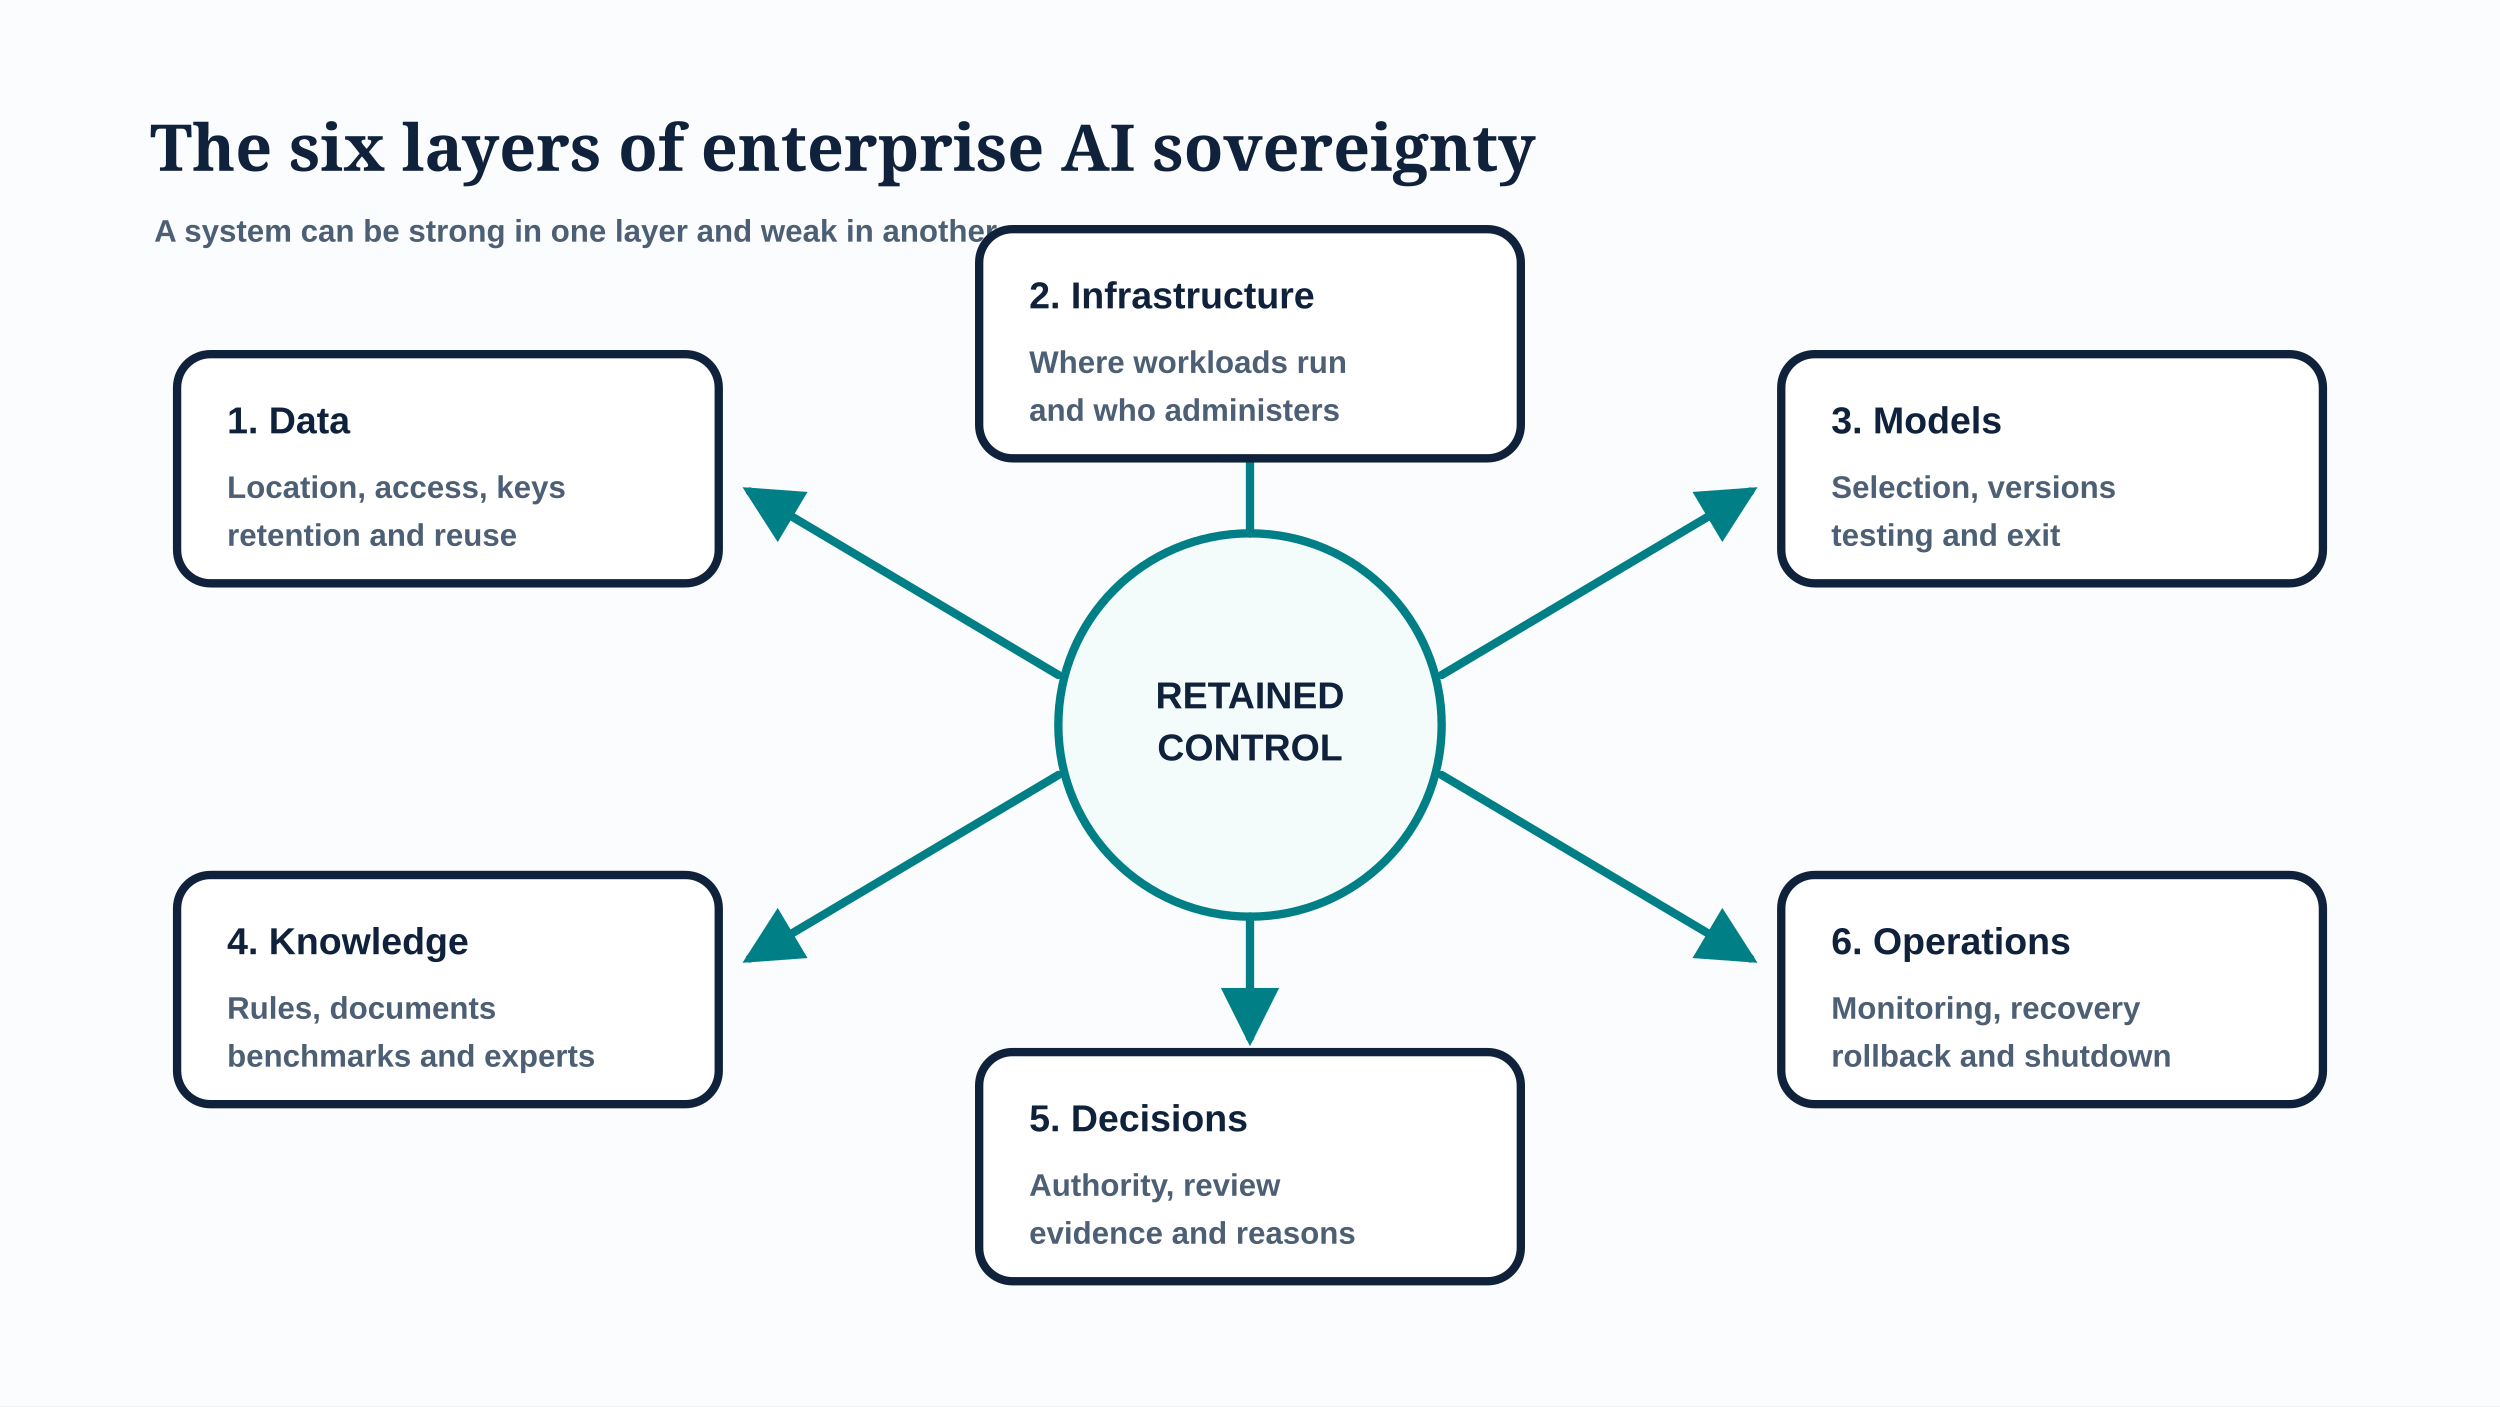
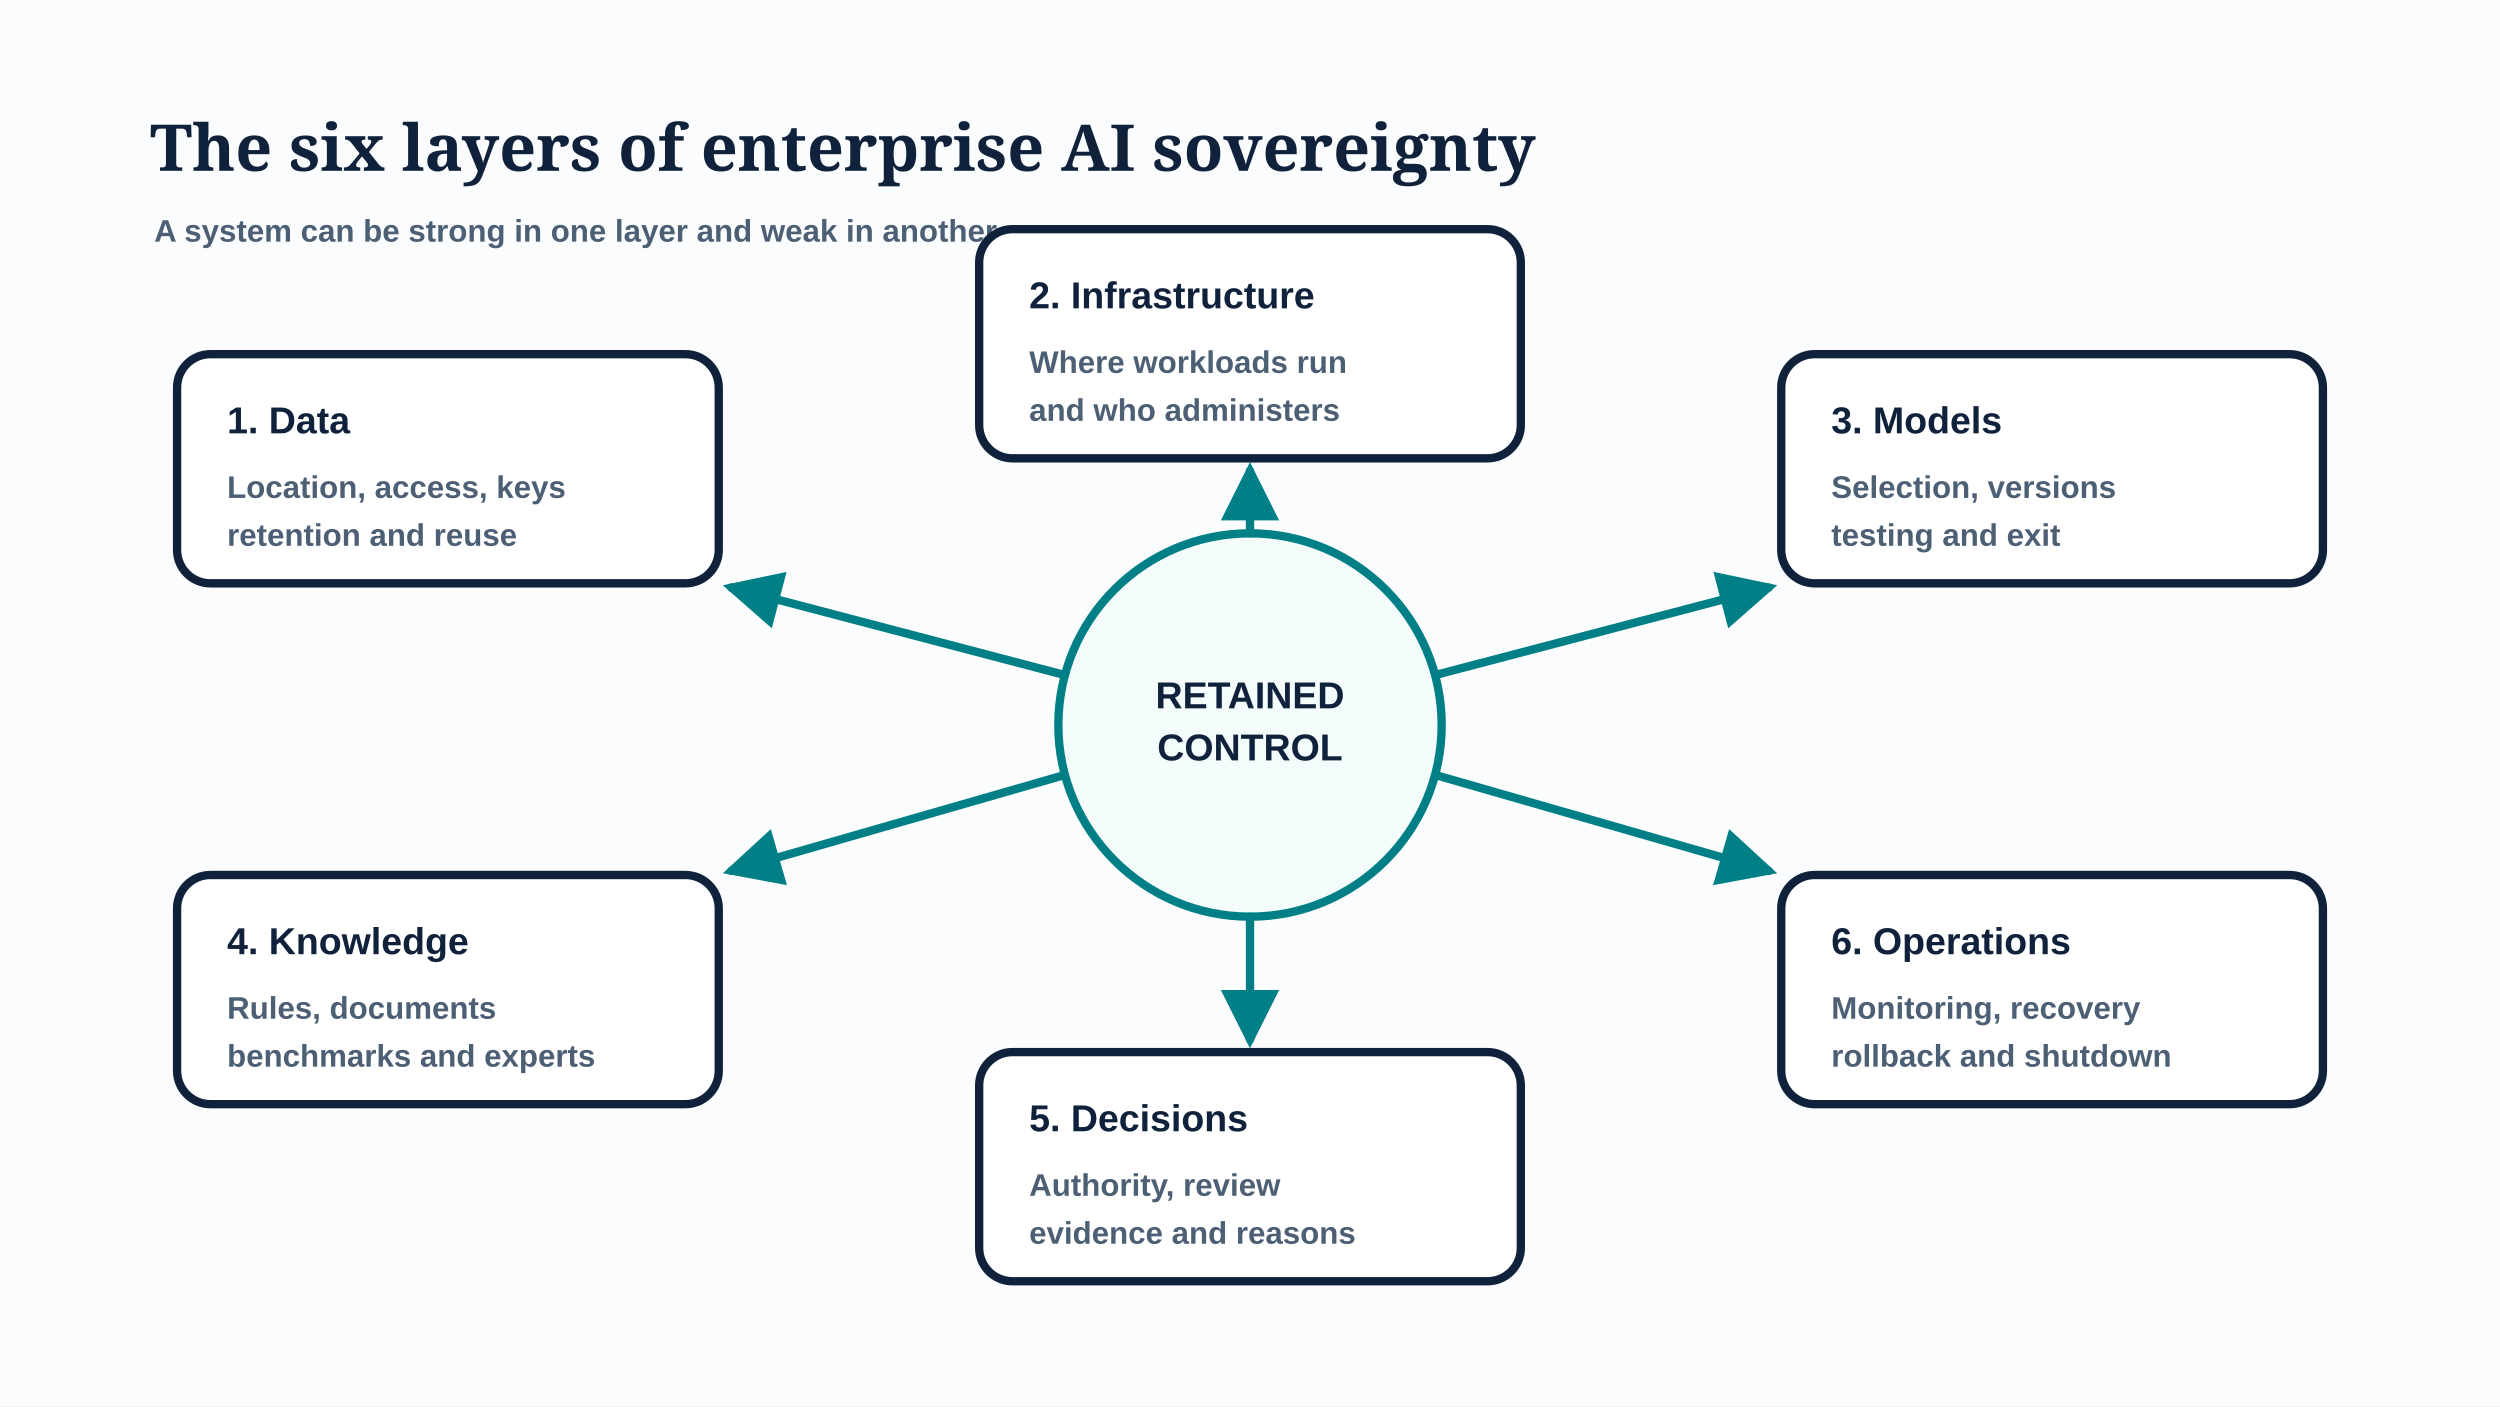
<svg xmlns="http://www.w3.org/2000/svg" width="1200" height="675" viewBox="0 0 1200 675" role="img" aria-labelledby="title desc">
  <defs>
    <style>
      .bg{fill:#fbfcfd}.card{fill:#fff;stroke:#10223b;stroke-width:4;stroke-linejoin:round}.line{stroke:#007f86;stroke-width:4;stroke-linecap:round;stroke-linejoin:round;fill:none}.title{font:700 31px Georgia,serif;fill:#10223b}.head{font:800 18px Arial,sans-serif;fill:#10223b}.body{font:600 15px Arial,sans-serif;fill:#4c5f74}.core{fill:#f3fbfb;stroke:#007f86;stroke-width:4}
    </style>
    <marker id="arrow" viewBox="0 0 10 10" refX="8.5" refY="5" markerWidth="7" markerHeight="7" orient="auto">
      <path d="M0 0l10 5-10 5z" fill="#007f86" />
    </marker>
  </defs>
  <rect class="bg" width="1200" height="675" />
  <text x="72" y="82" class="title">The six layers of enterprise AI sovereignty</text>
  <text x="74" y="116" class="body">A system can be strong in one layer and weak in another.</text>
  <circle class="core" cx="600" cy="348" r="92" />
  <text x="600" y="340" text-anchor="middle" class="head">RETAINED</text>
  <text x="600" y="365" text-anchor="middle" class="head">CONTROL</text>
-   <path class="line" marker-end="url(#arrow)" d="M508 324L360 236" />
-   <path class="line" marker-end="url(#arrow)" d="M600 256V198" />
-   <path class="line" marker-end="url(#arrow)" d="M692 324l148-88" />
-   <path class="line" marker-end="url(#arrow)" d="M508 372l-148 88" />
-   <path class="line" marker-end="url(#arrow)" d="M600 440v58" />
-   <path class="line" marker-end="url(#arrow)" d="M692 372l148 88" />
+   <path class="line" marker-end="url(#arrow)" d="M511 324L351 282" />
+   <path class="line" marker-end="url(#arrow)" d="M600 256V226" />
+   <path class="line" marker-end="url(#arrow)" d="M689 324L849 282" />
+   <path class="line" marker-end="url(#arrow)" d="M511 372L351 418" />
+   <path class="line" marker-end="url(#arrow)" d="M600 440V499" />
+   <path class="line" marker-end="url(#arrow)" d="M689 372L849 418" />
  <g transform="translate(85 170)">
    <rect class="card" width="260" height="110" rx="16" />
    <text x="24" y="38" class="head">1. Data</text>
    <text x="24" y="69" class="body">Location, access, keys</text>
    <text x="24" y="92" class="body">retention and reuse</text>
  </g>
  <g transform="translate(470 110)">
    <rect class="card" width="260" height="110" rx="16" />
    <text x="24" y="38" class="head">2. Infrastructure</text>
    <text x="24" y="69" class="body">Where workloads run</text>
    <text x="24" y="92" class="body">and who administers</text>
  </g>
  <g transform="translate(855 170)">
    <rect class="card" width="260" height="110" rx="16" />
    <text x="24" y="38" class="head">3. Models</text>
    <text x="24" y="69" class="body">Selection, versions</text>
    <text x="24" y="92" class="body">testing and exit</text>
  </g>
  <g transform="translate(85 420)">
    <rect class="card" width="260" height="110" rx="16" />
    <text x="24" y="38" class="head">4. Knowledge</text>
    <text x="24" y="69" class="body">Rules, documents</text>
    <text x="24" y="92" class="body">benchmarks and experts</text>
  </g>
  <g transform="translate(470 505)">
    <rect class="card" width="260" height="110" rx="16" />
    <text x="24" y="38" class="head">5. Decisions</text>
    <text x="24" y="69" class="body">Authority, review</text>
    <text x="24" y="92" class="body">evidence and reasons</text>
  </g>
  <g transform="translate(855 420)">
    <rect class="card" width="260" height="110" rx="16" />
    <text x="24" y="38" class="head">6. Operations</text>
    <text x="24" y="69" class="body">Monitoring, recovery</text>
    <text x="24" y="92" class="body">rollback and shutdown</text>
  </g>
</svg>
